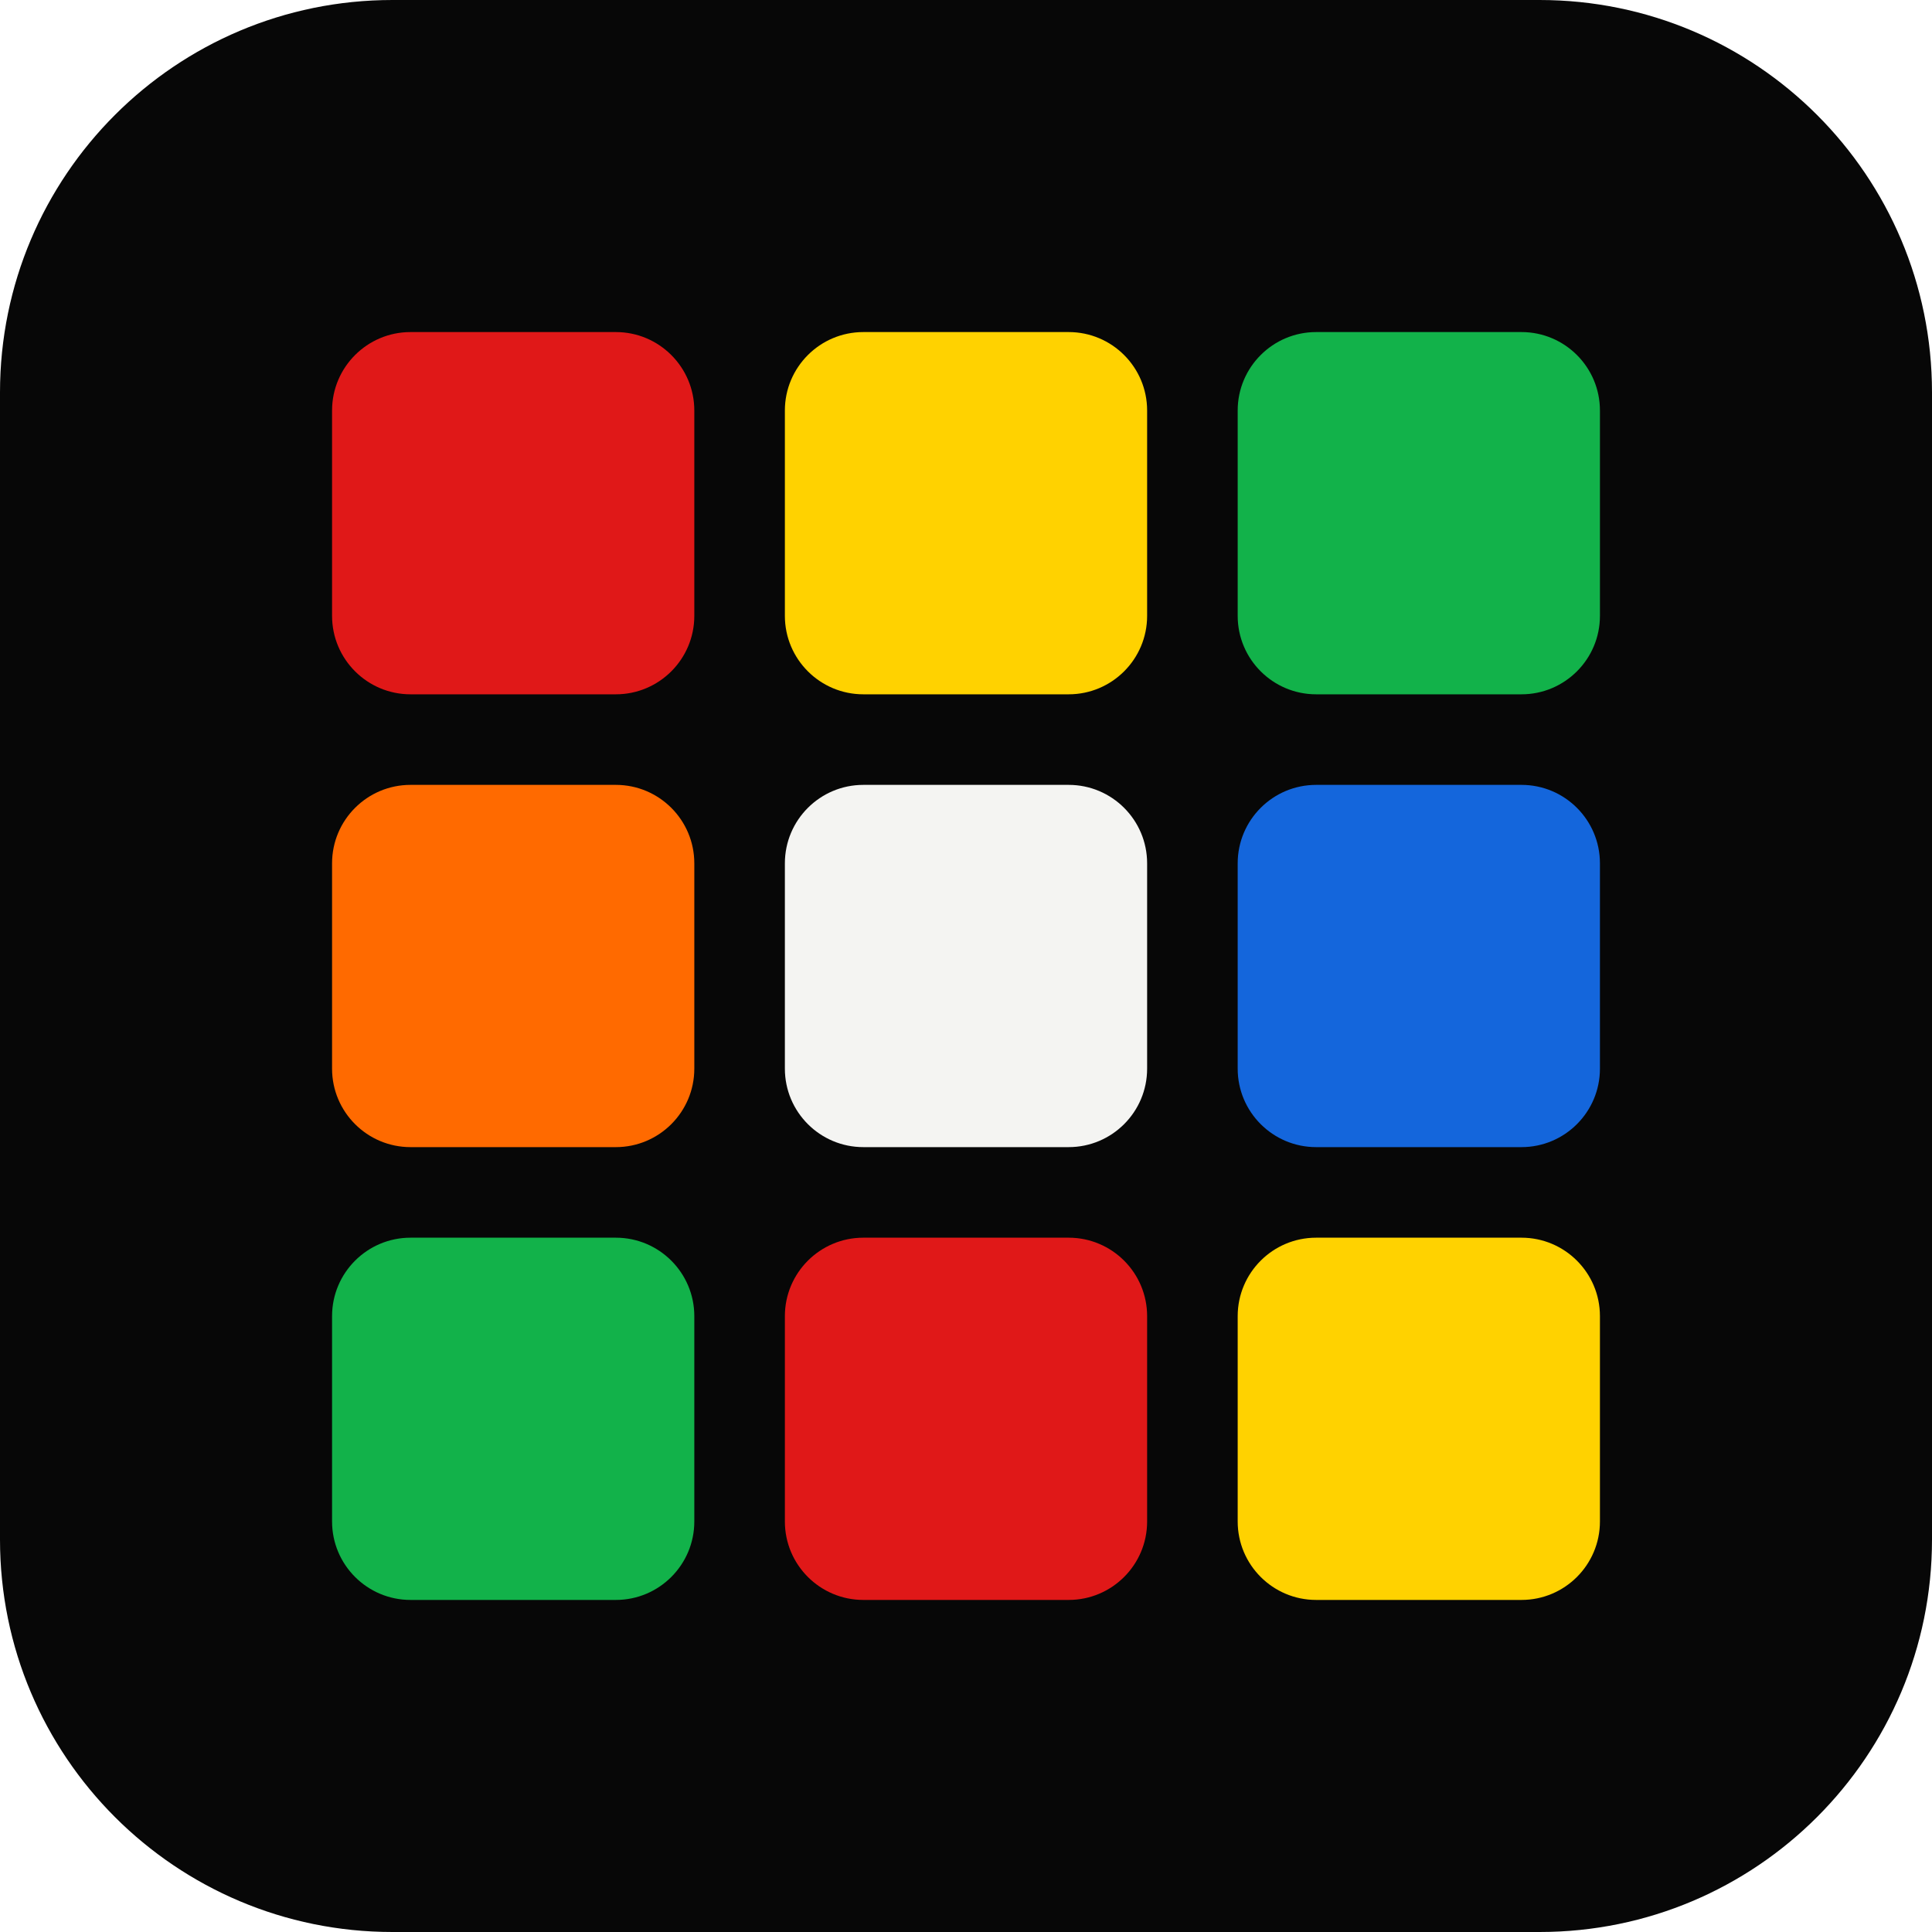
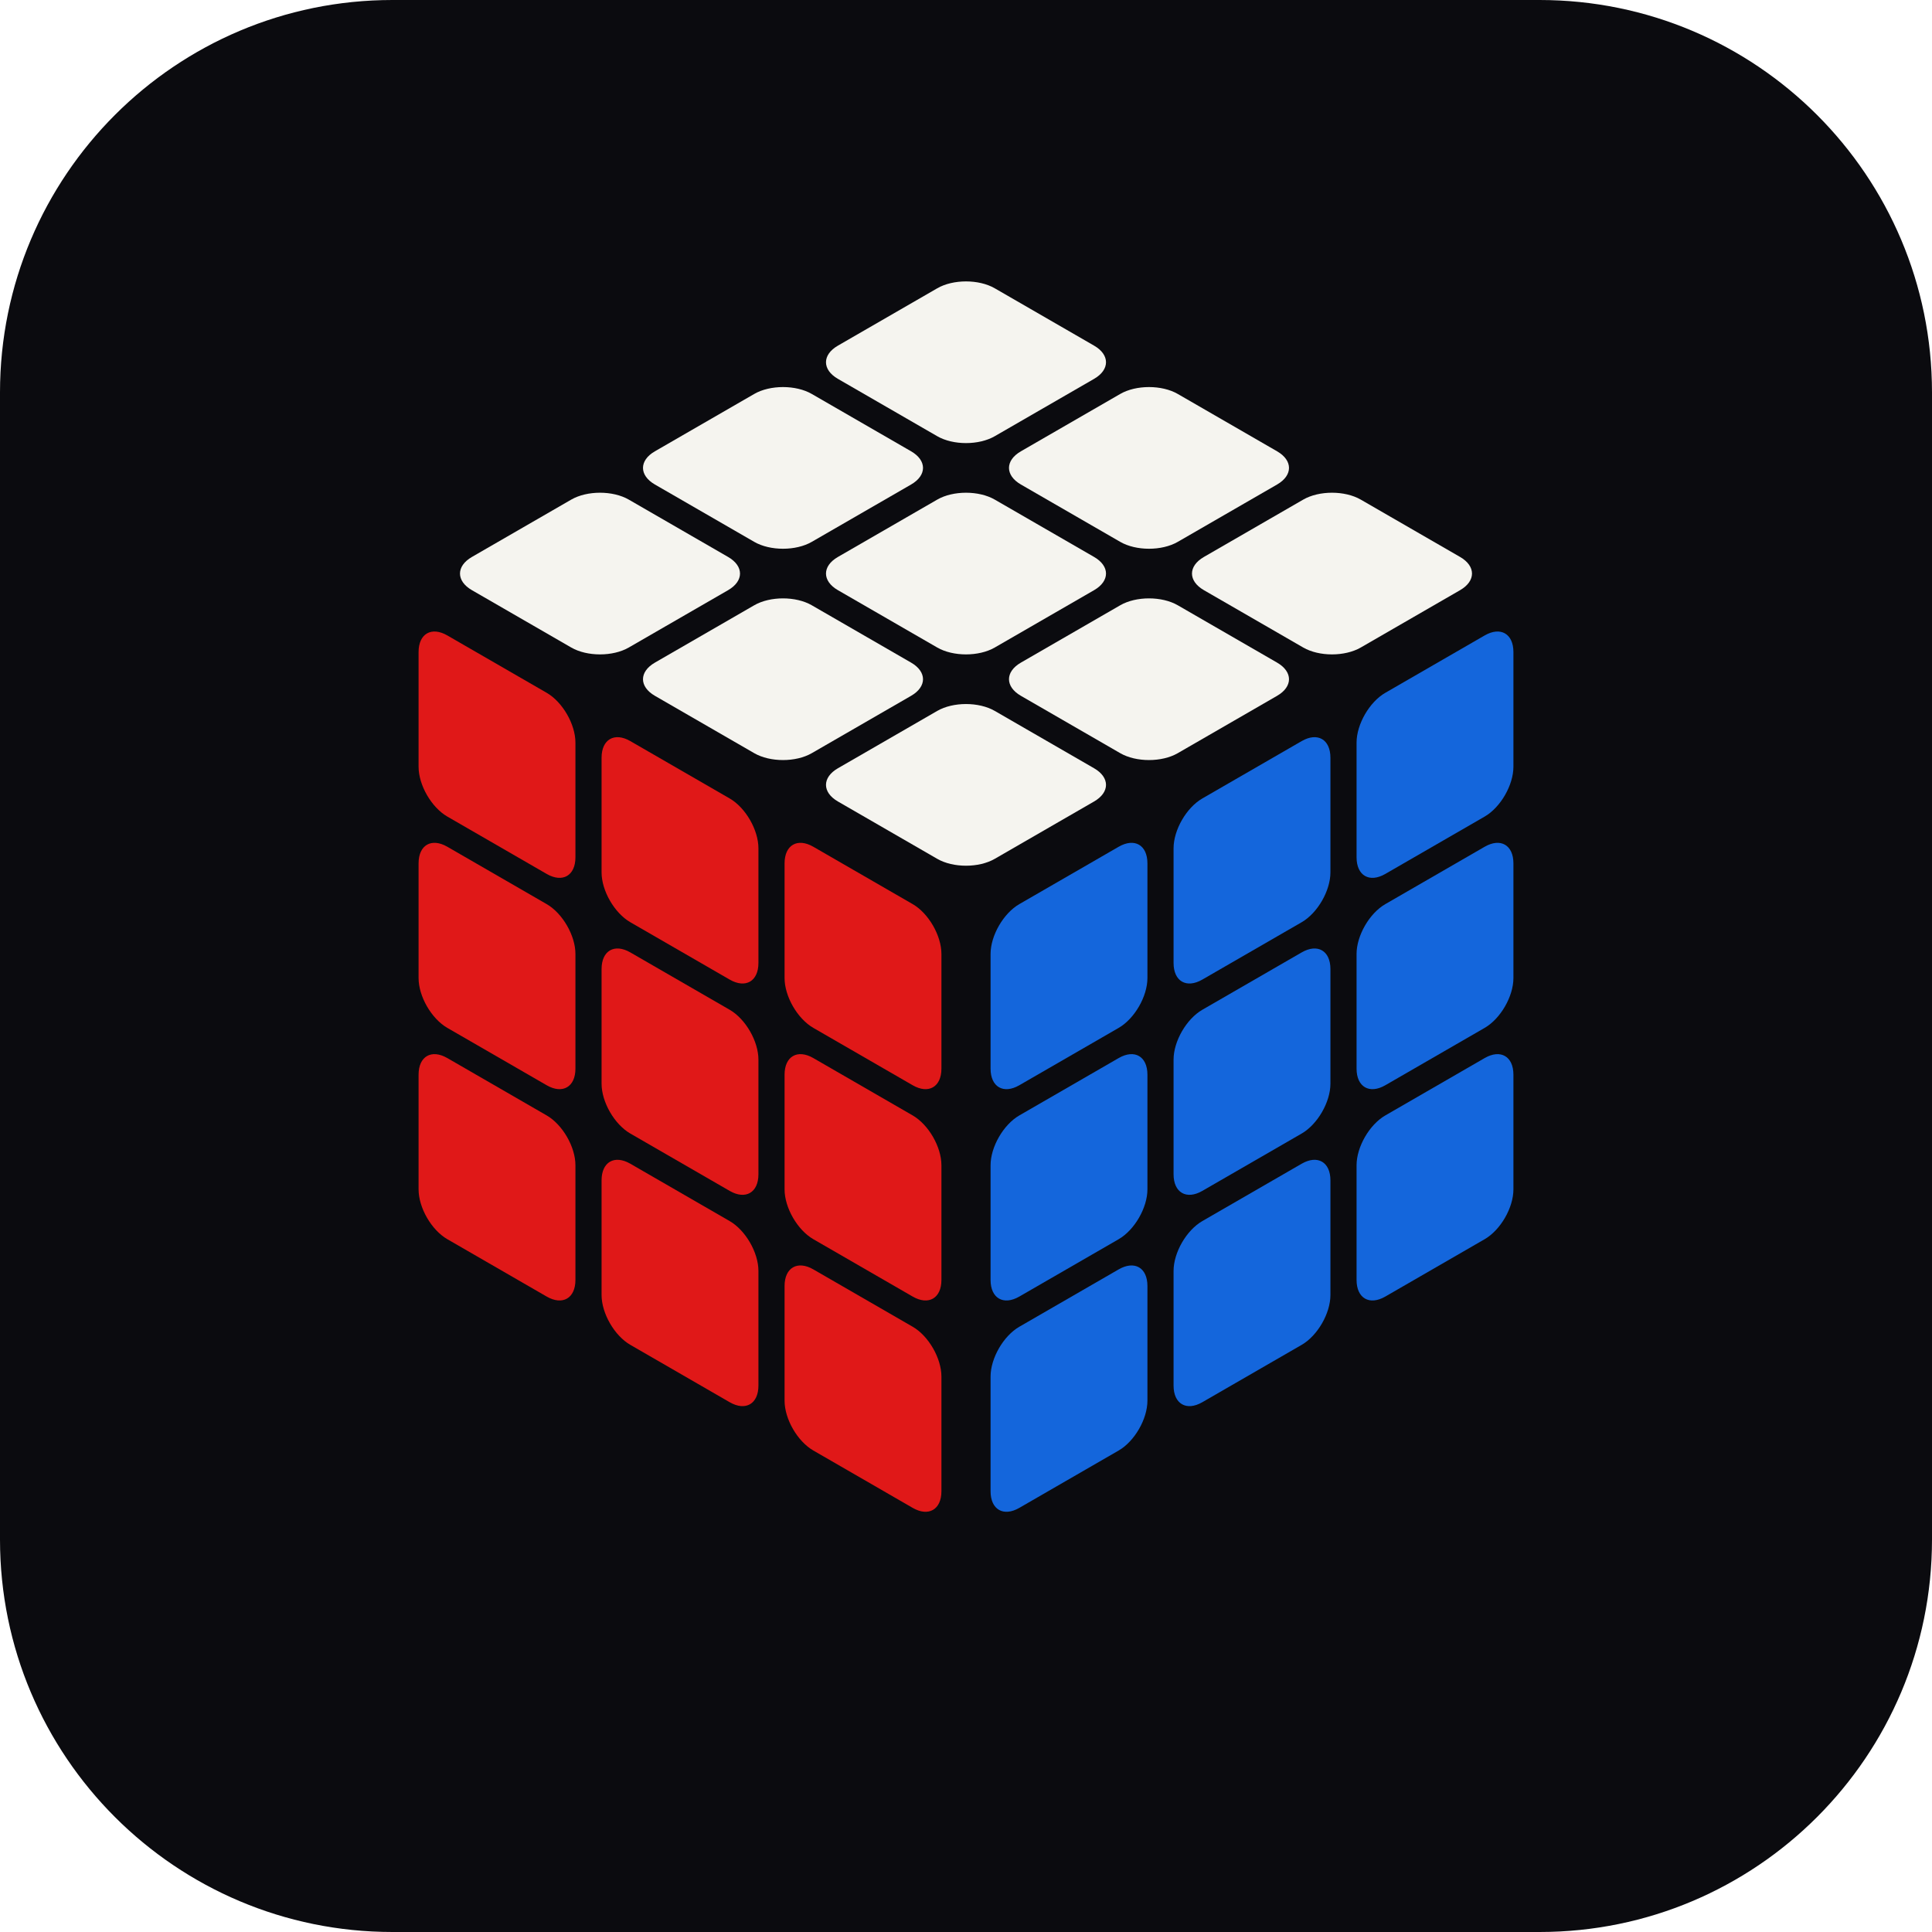
- <svg xmlns="http://www.w3.org/2000/svg" viewBox="0 0 64 64" role="img" aria-label="Dorian Bellet">
-   <rect width="64" height="64" rx="13" fill="#070707" />
-   <g>
-     <rect x="11" y="11" width="12" height="12" rx="2.6" fill="#E01818" />
-     <rect x="26" y="11" width="12" height="12" rx="2.6" fill="#FFD200" />
-     <rect x="41" y="11" width="12" height="12" rx="2.6" fill="#12B24A" />
-     <rect x="11" y="26" width="12" height="12" rx="2.6" fill="#FF6A00" />
-     <rect x="26" y="26" width="12" height="12" rx="2.6" fill="#F4F4F2" />
-     <rect x="41" y="26" width="12" height="12" rx="2.6" fill="#1466DC" />
-     <rect x="11" y="41" width="12" height="12" rx="2.6" fill="#12B24A" />
-     <rect x="26" y="41" width="12" height="12" rx="2.6" fill="#E01818" />
-     <rect x="41" y="41" width="12" height="12" rx="2.6" fill="#FFD200" />
+ <svg xmlns="http://www.w3.org/2000/svg" viewBox="0 0 64 64" role="img" aria-label="Rubik's cube">
+   <rect width="64" height="64" rx="13" fill="#0b0b0f" />
+   <g transform="matrix(0.866,0.5,-0.866,0.5,32,8)" fill="#f5f4ef">
+     <rect x="1" y="1" width="6" height="6" rx="1.1" />
+     <rect x="8" y="1" width="6" height="6" rx="1.1" />
+     <rect x="15" y="1" width="6" height="6" rx="1.1" />
+     <rect x="1" y="8" width="6" height="6" rx="1.1" />
+     <rect x="8" y="8" width="6" height="6" rx="1.1" />
+     <rect x="15" y="8" width="6" height="6" rx="1.1" />
+     <rect x="1" y="15" width="6" height="6" rx="1.1" />
+     <rect x="8" y="15" width="6" height="6" rx="1.1" />
+     <rect x="15" y="15" width="6" height="6" rx="1.1" />
+   </g>
+   <g transform="matrix(0.866,0.5,0,1,13,19)" fill="#e01818">
+     <rect x="1" y="1" width="6" height="6" rx="1.1" />
+     <rect x="8" y="1" width="6" height="6" rx="1.1" />
+     <rect x="15" y="1" width="6" height="6" rx="1.1" />
+     <rect x="1" y="8" width="6" height="6" rx="1.1" />
+     <rect x="8" y="8" width="6" height="6" rx="1.1" />
+     <rect x="15" y="8" width="6" height="6" rx="1.1" />
+     <rect x="1" y="15" width="6" height="6" rx="1.1" />
+     <rect x="8" y="15" width="6" height="6" rx="1.1" />
+     <rect x="15" y="15" width="6" height="6" rx="1.1" />
+   </g>
+   <g transform="matrix(-0.866,0.5,0,1,51,19)" fill="#1466dc">
+     <rect x="1" y="1" width="6" height="6" rx="1.1" />
+     <rect x="8" y="1" width="6" height="6" rx="1.1" />
+     <rect x="15" y="1" width="6" height="6" rx="1.1" />
+     <rect x="1" y="8" width="6" height="6" rx="1.1" />
+     <rect x="8" y="8" width="6" height="6" rx="1.1" />
+     <rect x="15" y="8" width="6" height="6" rx="1.1" />
+     <rect x="1" y="15" width="6" height="6" rx="1.1" />
+     <rect x="8" y="15" width="6" height="6" rx="1.1" />
+     <rect x="15" y="15" width="6" height="6" rx="1.1" />
  </g>
</svg>
